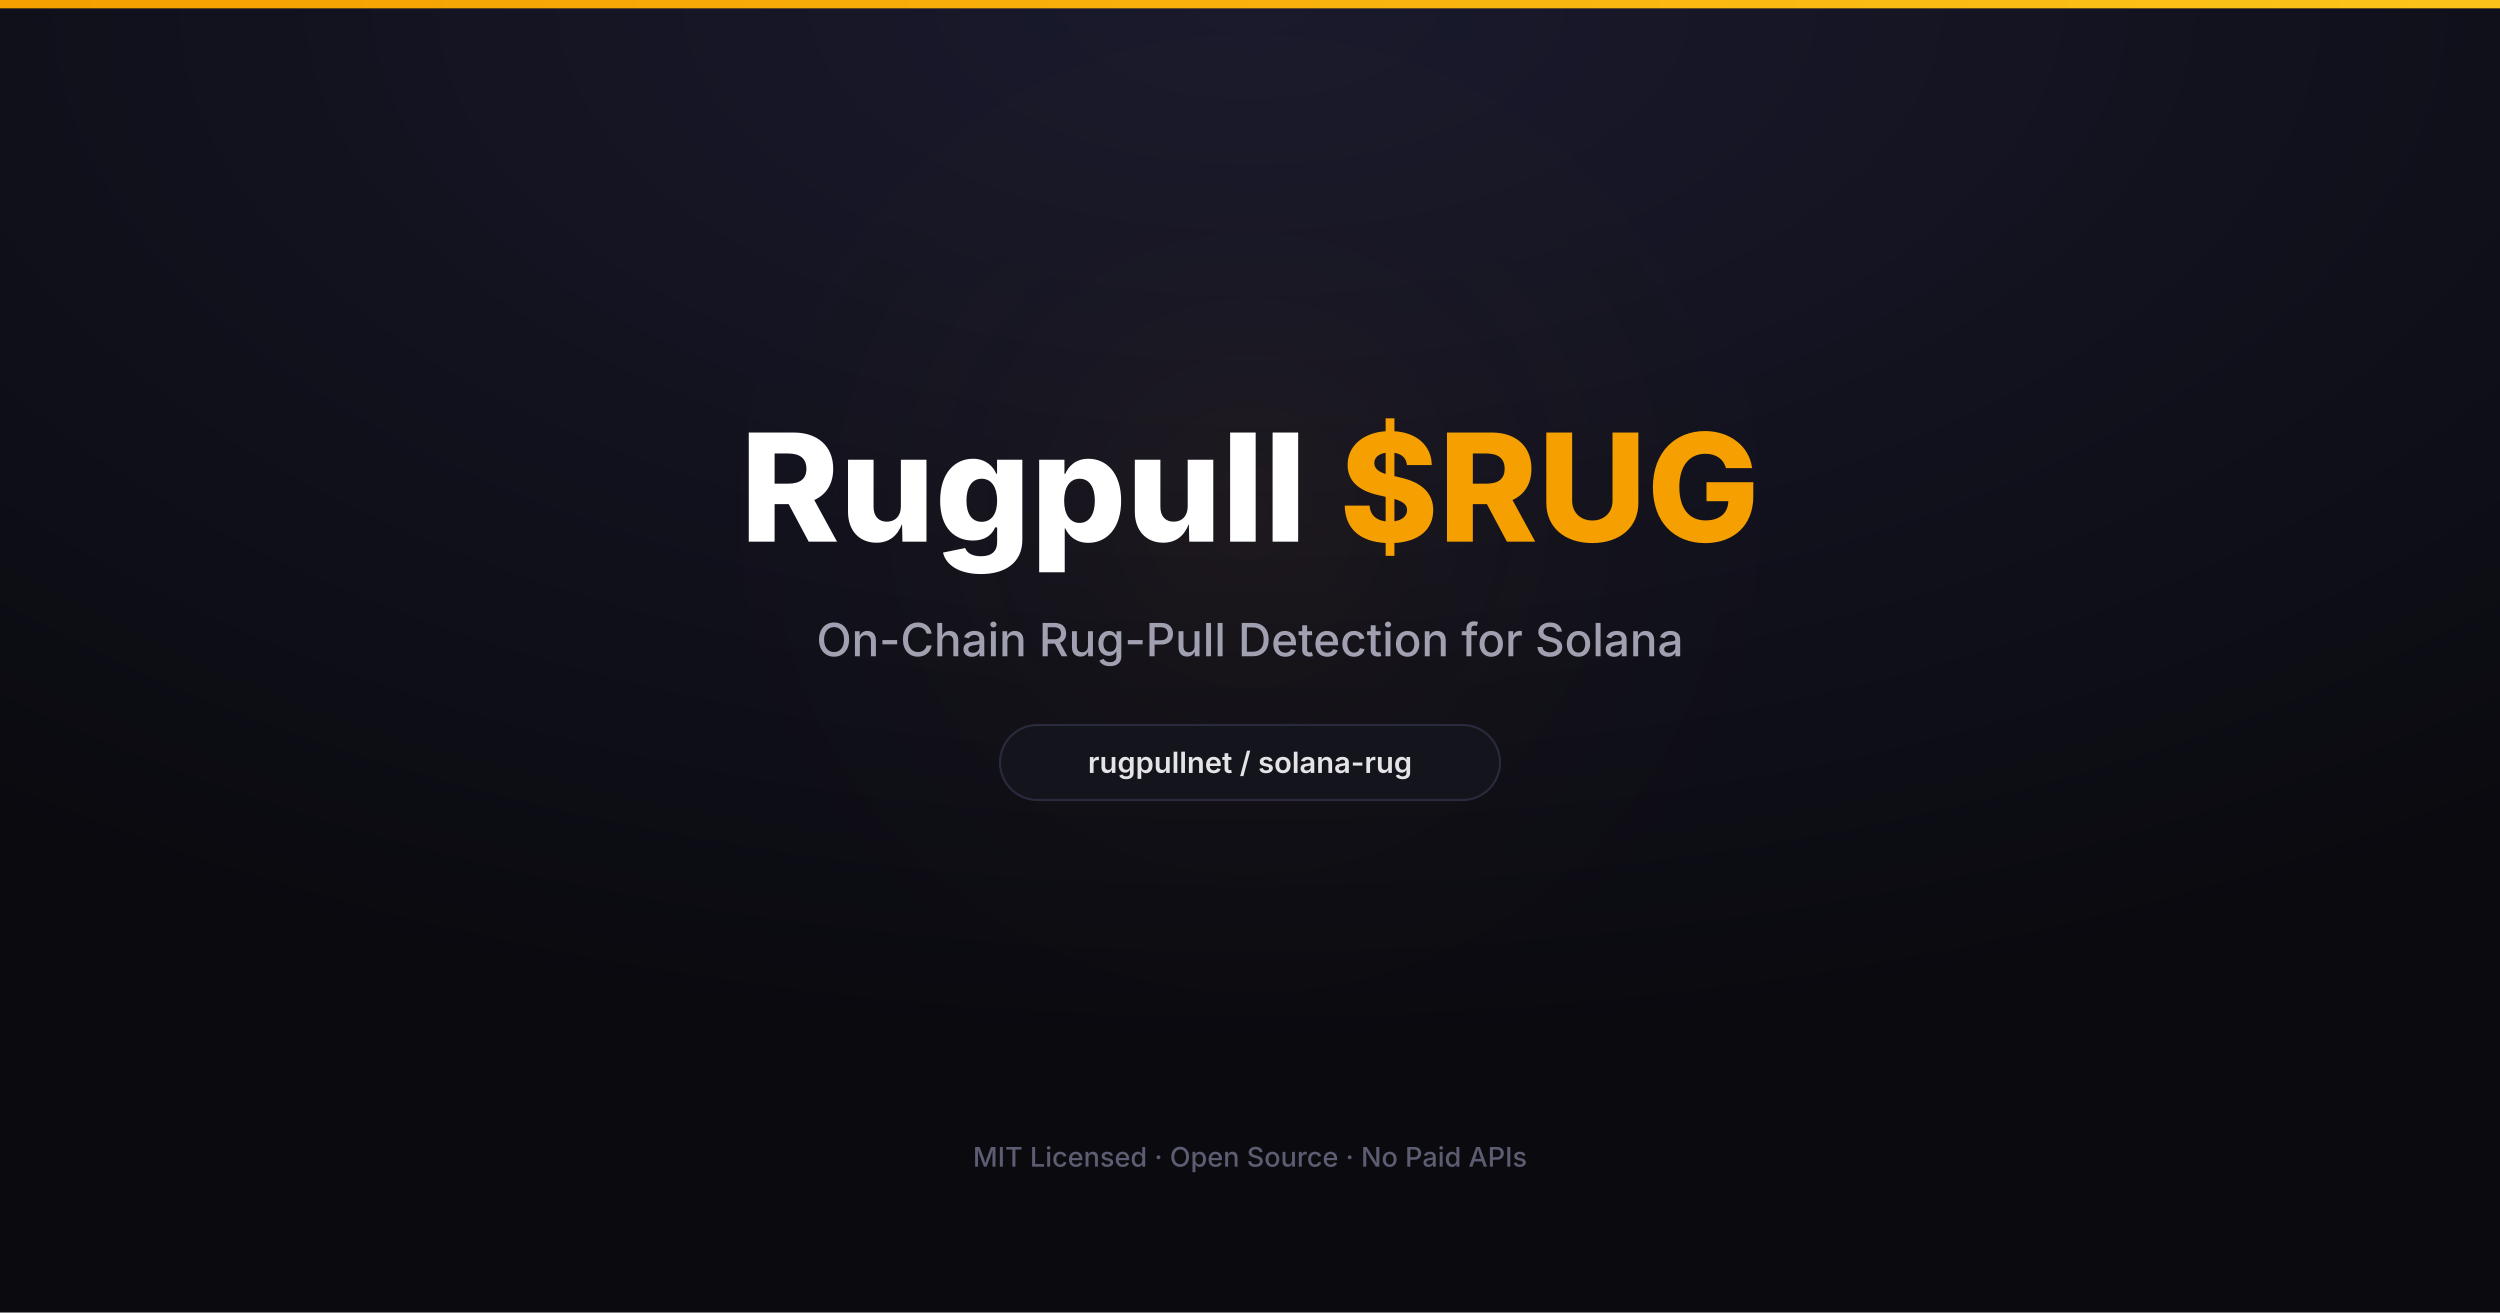
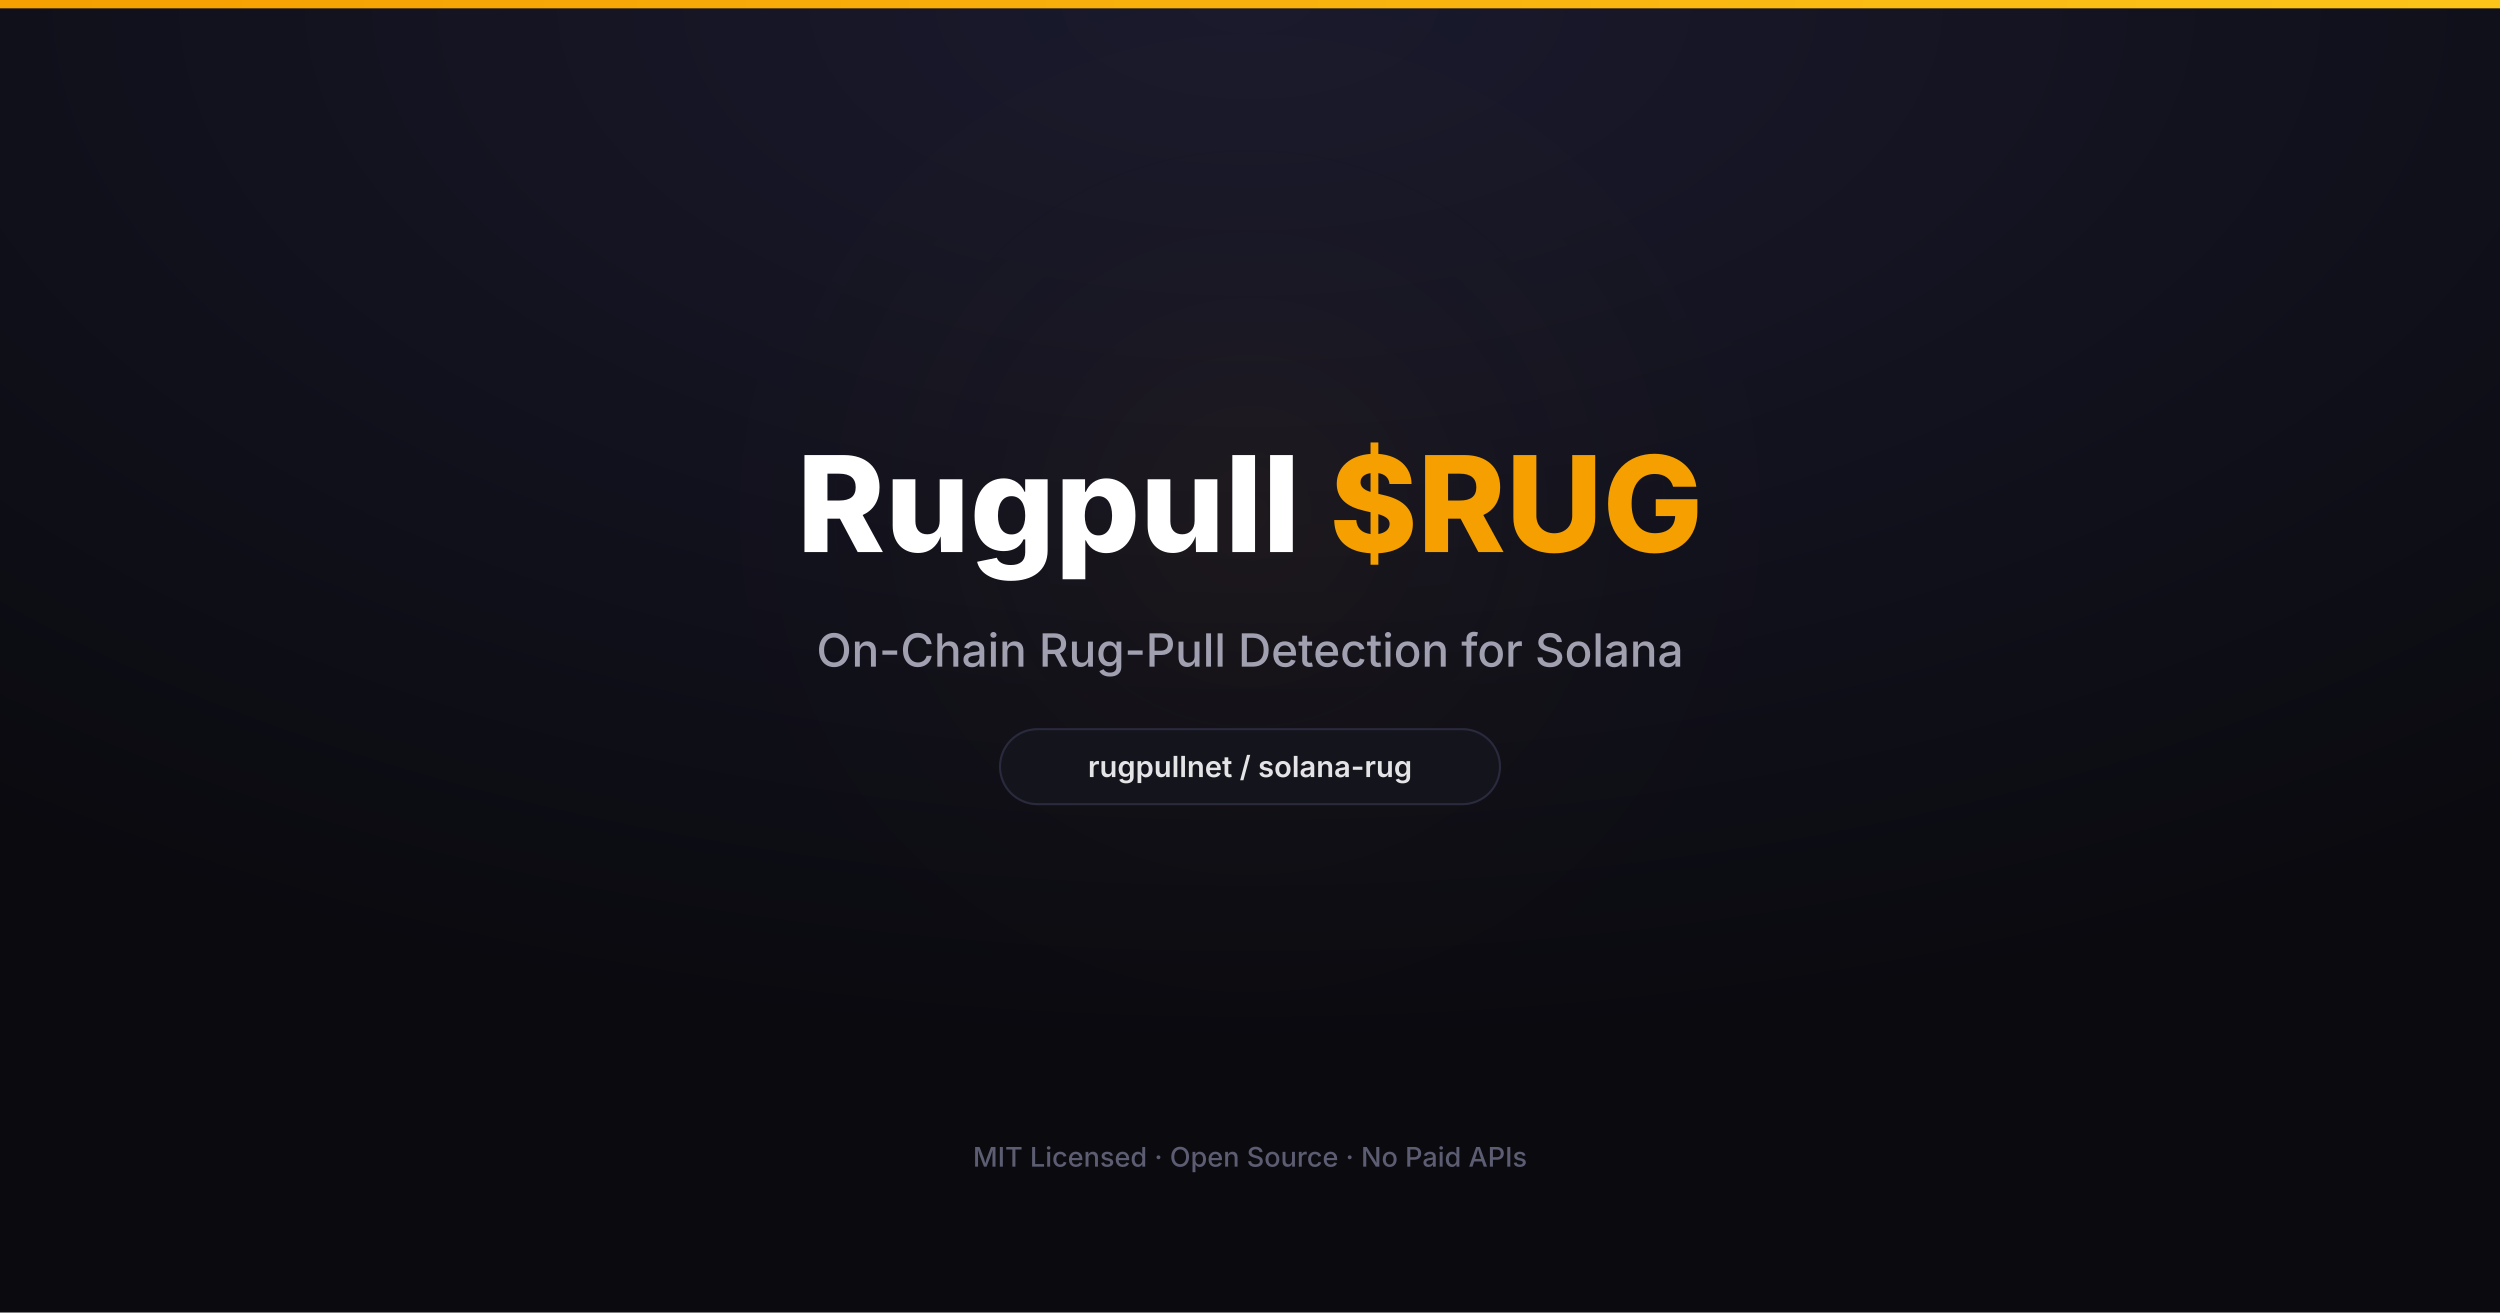
<svg xmlns="http://www.w3.org/2000/svg" width="1200" height="630">
  <defs>
    <radialGradient id="bg" cx="50%" cy="0%" r="80%">
      <stop offset="0%" stop-color="#1a1a2e" />
      <stop offset="100%" stop-color="#0a0a0f" />
    </radialGradient>
    <radialGradient id="glow" cx="50%" cy="45%" r="40%">
      <stop offset="0%" stop-color="rgba(245,159,0,0.05)" />
      <stop offset="100%" stop-color="transparent" />
    </radialGradient>
    <linearGradient id="accent" x1="0%" y1="0%" x2="100%" y2="0%">
      <stop offset="0%" stop-color="#f59f00" />
      <stop offset="100%" stop-color="#fcc419" />
    </linearGradient>
  </defs>
  <rect width="1200" height="630" fill="url(#bg)" />
  <circle cx="600" cy="285" r="380" fill="url(#glow)" />
  <rect x="0" y="0" width="1200" height="4" fill="url(#accent)" />
-   <text x="600" y="260" font-family="Inter, system-ui, sans-serif" font-size="72" font-weight="800" fill="#ffffff" text-anchor="middle">Rugpull <tspan fill="#f59f00">$RUG</tspan>
+   <text x="600" y="265" font-family="Inter, system-ui, sans-serif" font-size="64" font-weight="800" fill="#ffffff" text-anchor="middle">Rugpull <tspan fill="#f59f00">$RUG</tspan>
  </text>
-   <text x="600" y="315" font-family="Inter, system-ui, sans-serif" font-size="22" font-weight="500" fill="#a0a0b0" text-anchor="middle">On-Chain Rug-Pull Detection for Solana</text>
-   <rect x="480" y="348" width="240" height="36" rx="18" fill="#14141c" stroke="#2a2a3e" stroke-width="1" />
-   <text x="600" y="371" font-family="Inter, system-ui, sans-serif" font-size="14" font-weight="600" fill="#e4e4e7" text-anchor="middle">rugpullnet / solana-rug</text>
+   <text x="600" y="320" font-family="Inter, system-ui, sans-serif" font-size="22" font-weight="500" fill="#a0a0b0" text-anchor="middle">On-Chain Rug-Pull Detection for Solana</text>
+   <rect x="480" y="350" width="240" height="36" rx="18" fill="#14141c" stroke="#2a2a3e" stroke-width="1" />
+   <text x="600" y="373" font-family="Inter, system-ui, sans-serif" font-size="14" font-weight="600" fill="#e4e4e7" text-anchor="middle">rugpullnet / solana-rug</text>
  <text x="600" y="560" font-family="Inter, system-ui, sans-serif" font-size="13" font-weight="500" fill="#5c5c72" text-anchor="middle">MIT Licensed · Open Source · No Paid APIs</text>
</svg>
